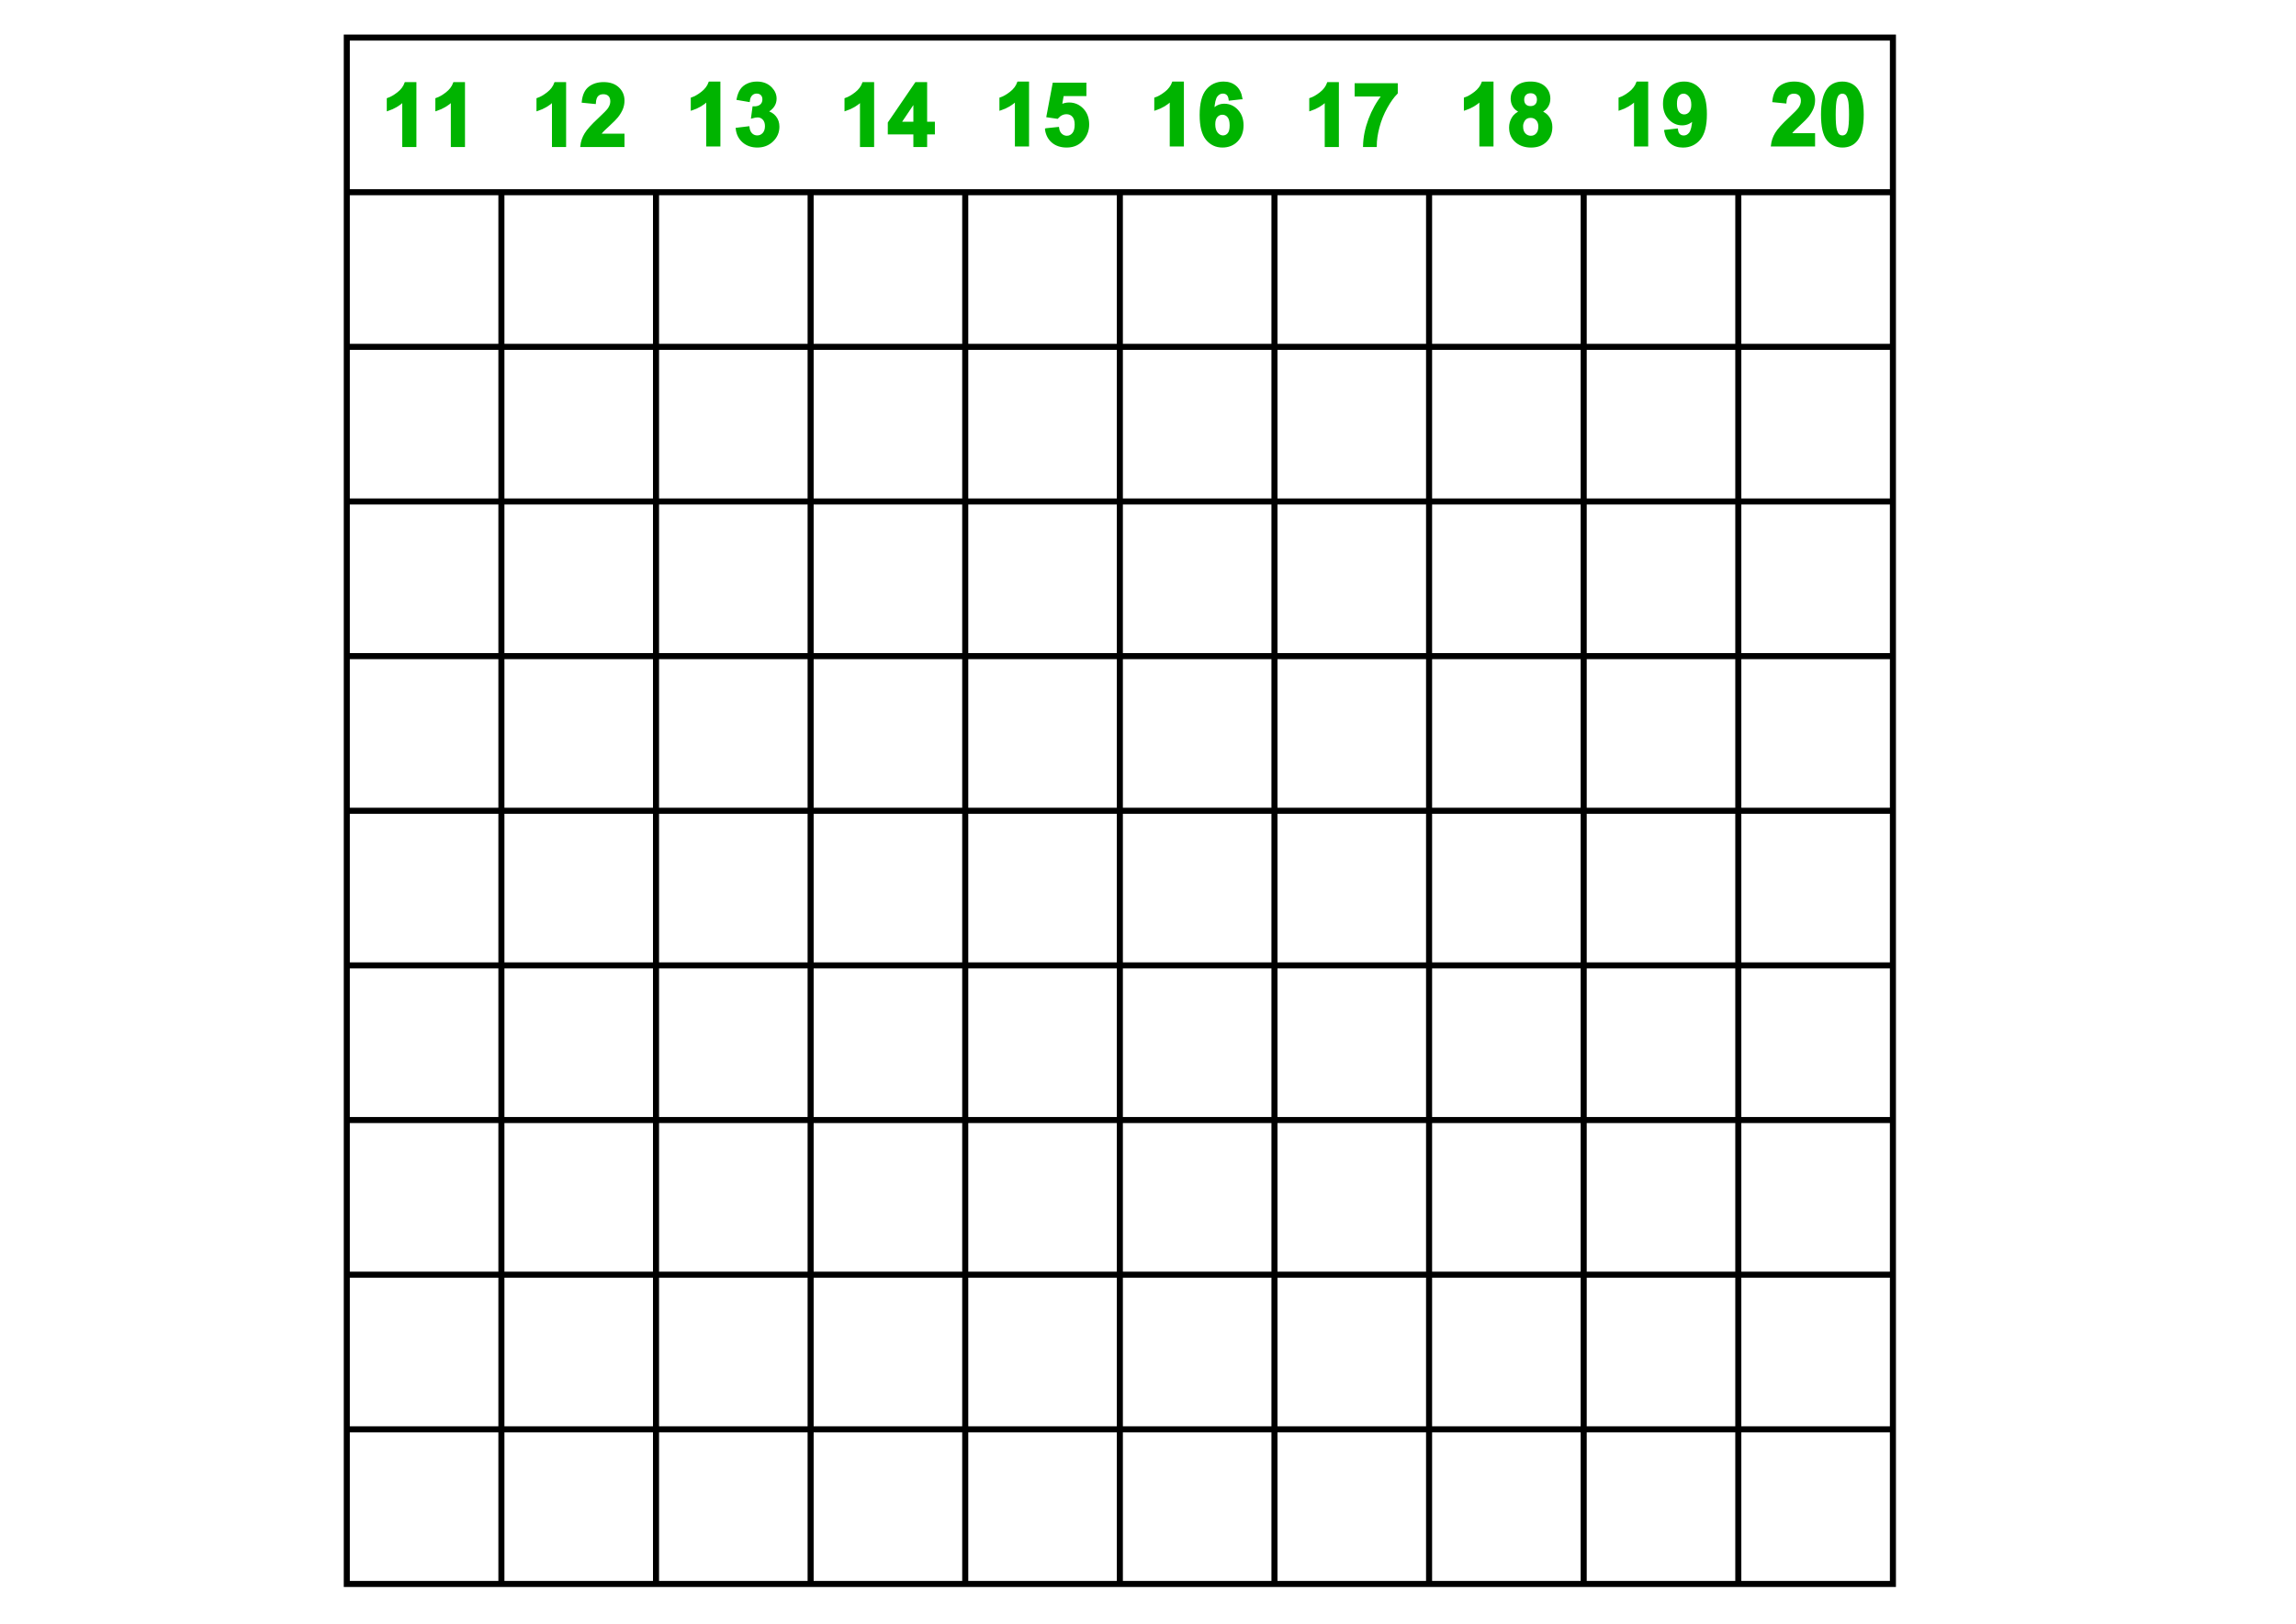
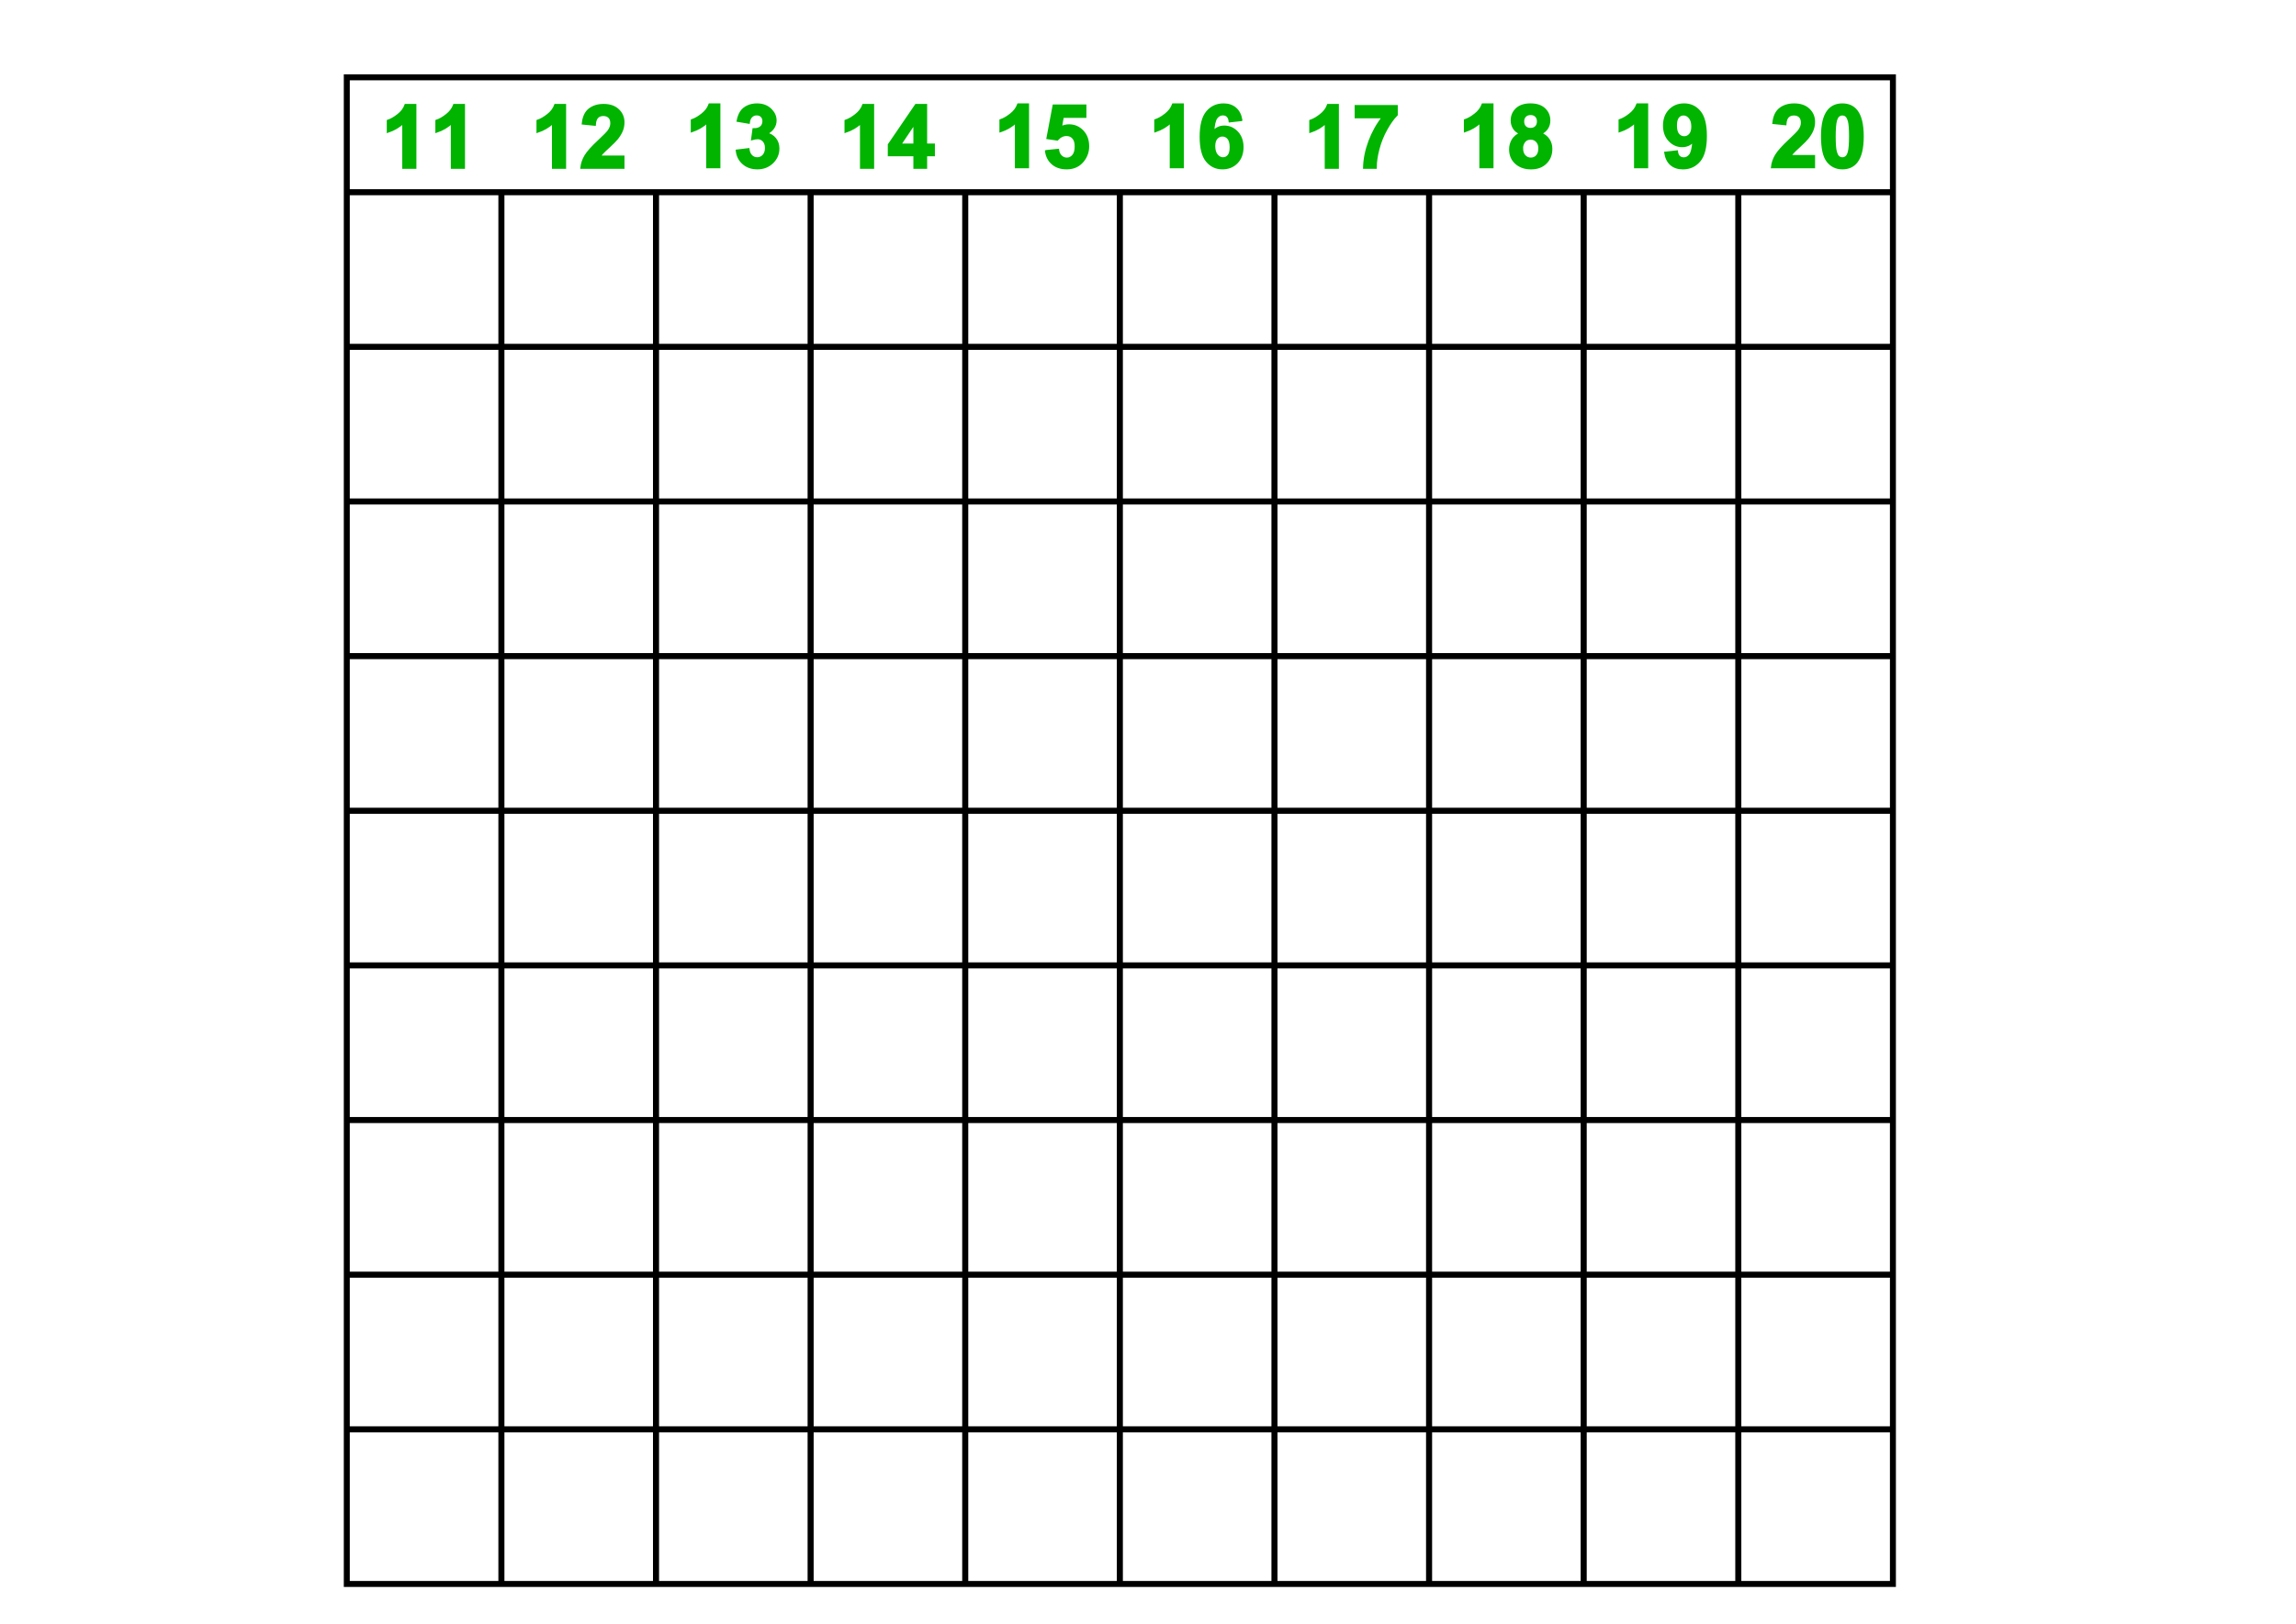
<svg xmlns="http://www.w3.org/2000/svg" width="1052.362" height="744.094" id="svg2" version="1.1">
  <defs id="defs4" />
  <g id="layer1" transform="translate(0,-308.2674)">
    <flowRoot xml:space="preserve" id="flowRoot4781" style="font-size:10px;font-style:normal;font-weight:normal;line-height:125%;letter-spacing:0px;word-spacing:0px;fill:#000000;fill-opacity:1;stroke:none;font-family:Sans;stroke-width:2.771;stroke-miterlimit:4;stroke-dasharray:none">
      <flowRegion id="flowRegion4783">
        <rect id="rect4785" width="88.571" height="22.857" x="87.143" y="752.104" style="stroke-width:2.771;stroke-miterlimit:4;stroke-dasharray:none" />
      </flowRegion>
      <flowPara id="flowPara4787" />
    </flowRoot>
-     <path style="fill:none;stroke:#000000;stroke-width:2.771;stroke-linecap:butt;stroke-linejoin:miter;stroke-opacity:1;stroke-miterlimit:4;stroke-dasharray:none" d="m 158.949,325.484 708.661,0 0,708.661 -708.661,0 z" id="path3066" />
+     <path style="fill:none;stroke:#000000;stroke-width:2.735;stroke-linecap:butt;stroke-linejoin:miter;stroke-miterlimit:4;stroke-opacity:1;stroke-dasharray:none" d="m 158.949,343.7 708.661,0 0,690.445 -708.661,0 z" id="path3066" />
    <path style="fill:none;stroke:#000000;stroke-width:2.771;stroke-linecap:butt;stroke-linejoin:miter;stroke-opacity:1;stroke-miterlimit:4;stroke-dasharray:none" d="m 158.949,396.35 708.661,0 0,0" id="path3068" />
    <path style="fill:none;stroke:#000000;stroke-width:2.771;stroke-linecap:butt;stroke-linejoin:miter;stroke-opacity:1;stroke-miterlimit:4;stroke-dasharray:none" d="m 158.949,467.216 708.661,0" id="path3070" />
    <path style="fill:none;stroke:#000000;stroke-width:2.771;stroke-linecap:butt;stroke-linejoin:miter;stroke-opacity:1;stroke-miterlimit:4;stroke-dasharray:none" d="m 867.61,538.082 -708.661,0" id="path3072" />
    <path style="fill:none;stroke:#000000;stroke-width:2.771;stroke-linecap:butt;stroke-linejoin:miter;stroke-opacity:1;stroke-miterlimit:4;stroke-dasharray:none" d="m 158.949,608.949 708.661,0" id="path3074" />
    <path style="fill:none;stroke:#000000;stroke-width:2.771;stroke-linecap:butt;stroke-linejoin:miter;stroke-opacity:1;stroke-miterlimit:4;stroke-dasharray:none" d="m 867.61,679.815 -708.661,0" id="path3076" />
    <path style="fill:none;stroke:#000000;stroke-width:2.771;stroke-linecap:butt;stroke-linejoin:miter;stroke-opacity:1;stroke-miterlimit:4;stroke-dasharray:none" d="m 158.949,750.681 708.661,0" id="path3078" />
    <path style="fill:none;stroke:#000000;stroke-width:2.771;stroke-linecap:butt;stroke-linejoin:miter;stroke-opacity:1;stroke-miterlimit:4;stroke-dasharray:none" d="m 867.61,821.547 -708.661,0" id="path3080" />
    <path style="fill:none;stroke:#000000;stroke-width:2.771;stroke-linecap:butt;stroke-linejoin:miter;stroke-opacity:1;stroke-miterlimit:4;stroke-dasharray:none" d="m 158.949,892.413 708.661,0" id="path3082" />
    <path style="fill:none;stroke:#000000;stroke-width:2.771;stroke-linecap:butt;stroke-linejoin:miter;stroke-opacity:1;stroke-miterlimit:4;stroke-dasharray:none" d="m 867.61,963.279 -708.661,0" id="path3084" />
    <path style="fill:none;stroke:#000000;stroke-width:2.771;stroke-linecap:butt;stroke-linejoin:miter;stroke-opacity:1;stroke-miterlimit:4;stroke-dasharray:none" d="m 229.815,396.35 0,637.795 0,0" id="path3086" />
    <path style="fill:none;stroke:#000000;stroke-width:2.771;stroke-linecap:butt;stroke-linejoin:miter;stroke-opacity:1;stroke-miterlimit:4;stroke-dasharray:none" d="m 300.681,396.35 0,637.795" id="path3088" />
    <path style="fill:none;stroke:#000000;stroke-width:2.771;stroke-linecap:butt;stroke-linejoin:miter;stroke-opacity:1;stroke-miterlimit:4;stroke-dasharray:none" d="m 371.547,396.35 0,637.795" id="path3090" />
    <path style="fill:none;stroke:#000000;stroke-width:2.771;stroke-linecap:butt;stroke-linejoin:miter;stroke-opacity:1;stroke-miterlimit:4;stroke-dasharray:none" d="m 442.413,396.35 0,637.795 0,0" id="path3092" />
    <path style="fill:none;stroke:#000000;stroke-width:2.771;stroke-linecap:butt;stroke-linejoin:miter;stroke-opacity:1;stroke-miterlimit:4;stroke-dasharray:none" d="m 513.28,396.35 0,637.795 0,0" id="path3094" />
    <path style="fill:none;stroke:#000000;stroke-width:2.771;stroke-linecap:butt;stroke-linejoin:miter;stroke-opacity:1;stroke-miterlimit:4;stroke-dasharray:none" d="m 584.146,396.35 0,637.795" id="path3096" />
    <path style="fill:none;stroke:#000000;stroke-width:2.771;stroke-linecap:butt;stroke-linejoin:miter;stroke-opacity:1;stroke-miterlimit:4;stroke-dasharray:none" d="m 655.012,396.35 0,637.795" id="path3098" />
    <path style="fill:none;stroke:#000000;stroke-width:2.771;stroke-linecap:butt;stroke-linejoin:miter;stroke-opacity:1;stroke-miterlimit:4;stroke-dasharray:none" d="m 725.878,396.35 0,637.795" id="path3100" />
    <path style="fill:none;stroke:#000000;stroke-width:2.771;stroke-linecap:butt;stroke-linejoin:miter;stroke-opacity:1;stroke-miterlimit:4;stroke-dasharray:none" d="m 796.744,396.35 0,637.795" id="path3102" />
-     <g style="font-size:40px;font-style:normal;font-variant:normal;font-weight:bold;font-stretch:normal;line-height:125%;letter-spacing:0px;word-spacing:0px;fill:#00b400;fill-opacity:1;fill-rule:nonzero;stroke:#00b400;stroke-opacity:1;font-family:Arial;-inkscape-font-specification:Arial Bold" id="text3971">
-       <path d="m 190.358,375.139 -5.488,0 0,-20.684 c -2.005,1.875 -4.369,3.262 -7.09,4.16 l 0,-4.98 c 1.432,-0.469 2.988,-1.357 4.668,-2.666 1.68,-1.309 2.832,-2.835 3.457,-4.58 l 4.453,0 z" style="" id="path3073" />
-       <path d="m 212.624,375.139 -5.488,0 0,-20.684 c -2.005,1.875 -4.368,3.262 -7.09,4.16 l 0,-4.98 c 1.432,-0.469 2.988,-1.357 4.668,-2.666 1.68,-1.309 2.832,-2.835 3.457,-4.58 l 4.453,0 z" style="" id="path3075" />
+     <g style="font-size:40px;font-style:normal;font-variant:normal;font-weight:bold;font-stretch:normal;line-height:125%;letter-spacing:0px;word-spacing:0px;fill:#00b400;fill-opacity:1;fill-rule:nonzero;stroke:#00b400;stroke-opacity:1;font-family:Arial;-inkscape-font-specification:Arial Bold" id="text3971" transform="translate(0,10)">
+       <path d="m 190.358,375.139 -5.488,0 0,-20.684 c -2.005,1.875 -4.369,3.262 -7.09,4.16 l 0,-4.98 c 1.432,-0.469 2.988,-1.357 4.668,-2.666 1.68,-1.309 2.832,-2.835 3.457,-4.58 l 4.453,0 z" id="path3073" />
+       <path d="m 212.624,375.139 -5.488,0 0,-20.684 c -2.005,1.875 -4.368,3.262 -7.09,4.16 l 0,-4.98 c 1.432,-0.469 2.988,-1.357 4.668,-2.666 1.68,-1.309 2.832,-2.835 3.457,-4.58 l 4.453,0 z" id="path3075" />
    </g>
-     <g style="font-size:40px;font-style:normal;font-variant:normal;font-weight:bold;font-stretch:normal;line-height:125%;letter-spacing:0px;word-spacing:0px;fill:#00b400;fill-opacity:1;fill-rule:nonzero;stroke:#00b400;stroke-opacity:1;font-family:Arial;-inkscape-font-specification:Arial Bold" id="text3971-3">
-       <path d="m 258.975,375.139 -5.488,0 0,-20.684 c -2.005,1.875 -4.368,3.262 -7.09,4.16 l 0,-4.98 c 1.432,-0.469 2.988,-1.357 4.668,-2.666 1.68,-1.309 2.832,-2.835 3.457,-4.58 l 4.453,0 z" style="" id="path3067" />
-       <path d="m 285.733,370.041 0,5.098 -19.238,0 c 0.208,-1.927 0.833,-3.753 1.875,-5.479 1.042,-1.725 3.099,-4.014 6.172,-6.865 2.474,-2.305 3.991,-3.867 4.551,-4.688 0.755,-1.133 1.133,-2.253 1.133,-3.359 -2e-5,-1.224 -0.329,-2.165 -0.986,-2.822 -0.658,-0.658 -1.566,-0.986 -2.725,-0.986 -1.146,3e-5 -2.057,0.345 -2.734,1.035 -0.677,0.69 -1.068,1.836 -1.172,3.438 l -5.469,-0.547 c 0.326,-3.021 1.348,-5.189 3.066,-6.504 1.719,-1.315 3.867,-1.973 6.445,-1.973 2.825,3e-5 5.046,0.762 6.66,2.285 1.615,1.523 2.422,3.418 2.422,5.684 -2e-5,1.289 -0.231,2.516 -0.693,3.682 -0.462,1.165 -1.195,2.386 -2.197,3.662 -0.664,0.846 -1.862,2.064 -3.594,3.652 -1.732,1.589 -2.829,2.643 -3.291,3.164 -0.462,0.521 -0.837,1.029 -1.123,1.523 z" style="" id="path3069" />
+     <g style="font-size:40px;font-style:normal;font-variant:normal;font-weight:bold;font-stretch:normal;line-height:125%;letter-spacing:0px;word-spacing:0px;fill:#00b400;fill-opacity:1;fill-rule:nonzero;stroke:#00b400;stroke-opacity:1;font-family:Arial;-inkscape-font-specification:Arial Bold" id="text3971-3" transform="translate(0,10)">
+       <path d="m 258.975,375.139 -5.488,0 0,-20.684 c -2.005,1.875 -4.368,3.262 -7.09,4.16 l 0,-4.98 c 1.432,-0.469 2.988,-1.357 4.668,-2.666 1.68,-1.309 2.832,-2.835 3.457,-4.58 l 4.453,0 z" id="path3067" />
+       <path d="m 285.733,370.041 0,5.098 -19.238,0 c 0.208,-1.927 0.833,-3.753 1.875,-5.479 1.042,-1.725 3.099,-4.014 6.172,-6.865 2.474,-2.305 3.991,-3.867 4.551,-4.688 0.755,-1.133 1.133,-2.253 1.133,-3.359 -2e-5,-1.224 -0.329,-2.165 -0.986,-2.822 -0.658,-0.658 -1.566,-0.986 -2.725,-0.986 -1.146,3e-5 -2.057,0.345 -2.734,1.035 -0.677,0.69 -1.068,1.836 -1.172,3.438 l -5.469,-0.547 c 0.326,-3.021 1.348,-5.189 3.066,-6.504 1.719,-1.315 3.867,-1.973 6.445,-1.973 2.825,3e-5 5.046,0.762 6.66,2.285 1.615,1.523 2.422,3.418 2.422,5.684 -2e-5,1.289 -0.231,2.516 -0.693,3.682 -0.462,1.165 -1.195,2.386 -2.197,3.662 -0.664,0.846 -1.862,2.064 -3.594,3.652 -1.732,1.589 -2.829,2.643 -3.291,3.164 -0.462,0.521 -0.837,1.029 -1.123,1.523 z" id="path3069" />
    </g>
-     <g style="font-size:40px;font-style:normal;font-variant:normal;font-weight:bold;font-stretch:normal;line-height:125%;letter-spacing:0px;word-spacing:0px;fill:#00b400;fill-opacity:1;fill-rule:nonzero;stroke:#00b400;stroke-opacity:1;font-family:Arial;-inkscape-font-specification:Arial Bold" id="text3971-3-2">
-       <path d="m 329.691,374.894 -5.488,0 0,-20.684 c -2.005,1.875 -4.368,3.262 -7.09,4.16 l 0,-4.98 c 1.432,-0.469 2.988,-1.357 4.668,-2.666 1.68,-1.309 2.832,-2.835 3.457,-4.58 l 4.453,0 z" style="" id="path3062" />
-       <path d="m 337.719,367.297 5.312,-0.645 c 0.169,1.354 0.625,2.389 1.367,3.105 0.742,0.716 1.641,1.074 2.695,1.074 1.133,0 2.087,-0.43 2.861,-1.289 0.775,-0.859 1.162,-2.018 1.162,-3.477 -2e-5,-1.38 -0.371,-2.474 -1.113,-3.281 -0.742,-0.807 -1.647,-1.211 -2.715,-1.211 -0.703,1e-5 -1.543,0.137 -2.52,0.41 l 0.605,-4.473 c 1.484,0.039 2.617,-0.283 3.398,-0.967 0.781,-0.684 1.172,-1.592 1.172,-2.725 -1e-5,-0.964 -0.286,-1.732 -0.859,-2.305 -0.573,-0.573 -1.335,-0.859 -2.285,-0.859 -0.938,2e-5 -1.738,0.326 -2.402,0.977 -0.664,0.651 -1.068,1.602 -1.211,2.852 l -5.059,-0.859 c 0.352,-1.732 0.882,-3.115 1.592,-4.15 0.71,-1.035 1.699,-1.849 2.969,-2.441 1.27,-0.592 2.692,-0.889 4.268,-0.889 2.695,3e-5 4.857,0.859 6.484,2.578 1.341,1.406 2.012,2.995 2.012,4.766 -2e-5,2.513 -1.374,4.518 -4.121,6.016 1.641,0.352 2.952,1.139 3.936,2.363 0.983,1.224 1.475,2.702 1.475,4.434 -3e-5,2.513 -0.918,4.655 -2.754,6.426 -1.836,1.771 -4.121,2.656 -6.855,2.656 -2.591,0 -4.74,-0.745 -6.445,-2.236 -1.706,-1.491 -2.695,-3.441 -2.969,-5.85 z" style="" id="path3064" />
+     <g style="font-size:40px;font-style:normal;font-variant:normal;font-weight:bold;font-stretch:normal;line-height:125%;letter-spacing:0px;word-spacing:0px;fill:#00b400;fill-opacity:1;fill-rule:nonzero;stroke:#00b400;stroke-opacity:1;font-family:Arial;-inkscape-font-specification:Arial Bold" id="text3971-3-2" transform="translate(0,10)">
+       <path d="m 329.691,374.894 -5.488,0 0,-20.684 c -2.005,1.875 -4.368,3.262 -7.09,4.16 l 0,-4.98 c 1.432,-0.469 2.988,-1.357 4.668,-2.666 1.68,-1.309 2.832,-2.835 3.457,-4.58 l 4.453,0 z" id="path3062" />
+       <path d="m 337.719,367.297 5.312,-0.645 c 0.169,1.354 0.625,2.389 1.367,3.105 0.742,0.716 1.641,1.074 2.695,1.074 1.133,0 2.087,-0.43 2.861,-1.289 0.775,-0.859 1.162,-2.018 1.162,-3.477 -2e-5,-1.38 -0.371,-2.474 -1.113,-3.281 -0.742,-0.807 -1.647,-1.211 -2.715,-1.211 -0.703,1e-5 -1.543,0.137 -2.52,0.41 l 0.605,-4.473 c 1.484,0.039 2.617,-0.283 3.398,-0.967 0.781,-0.684 1.172,-1.592 1.172,-2.725 -1e-5,-0.964 -0.286,-1.732 -0.859,-2.305 -0.573,-0.573 -1.335,-0.859 -2.285,-0.859 -0.938,2e-5 -1.738,0.326 -2.402,0.977 -0.664,0.651 -1.068,1.602 -1.211,2.852 l -5.059,-0.859 c 0.352,-1.732 0.882,-3.115 1.592,-4.15 0.71,-1.035 1.699,-1.849 2.969,-2.441 1.27,-0.592 2.692,-0.889 4.268,-0.889 2.695,3e-5 4.857,0.859 6.484,2.578 1.341,1.406 2.012,2.995 2.012,4.766 -2e-5,2.513 -1.374,4.518 -4.121,6.016 1.641,0.352 2.952,1.139 3.936,2.363 0.983,1.224 1.475,2.702 1.475,4.434 -3e-5,2.513 -0.918,4.655 -2.754,6.426 -1.836,1.771 -4.121,2.656 -6.855,2.656 -2.591,0 -4.74,-0.745 -6.445,-2.236 -1.706,-1.491 -2.695,-3.441 -2.969,-5.85 z" id="path3064" />
    </g>
-     <g style="font-size:40px;font-style:normal;font-variant:normal;font-weight:bold;font-stretch:normal;line-height:125%;letter-spacing:0px;word-spacing:0px;fill:#00b400;fill-opacity:1;fill-rule:nonzero;stroke:#00b400;stroke-opacity:1;font-family:Arial;-inkscape-font-specification:Arial Bold" id="text3971-3-2-3">
-       <path d="m 400.154,375.139 -5.488,0 0,-20.684 c -2.005,1.875 -4.369,3.262 -7.09,4.16 l 0,-4.98 c 1.432,-0.469 2.988,-1.357 4.668,-2.666 1.68,-1.309 2.832,-2.835 3.457,-4.58 l 4.453,0 z" style="" id="path3057" />
-       <path d="m 419.138,375.139 0,-5.762 -11.719,0 0,-4.805 12.422,-18.184 4.609,0 0,18.164 3.555,0 0,4.824 -3.555,0 0,5.762 z m 0,-10.586 0,-9.785 -6.582,9.785 z" style="" id="path3059" />
+     <g style="font-size:40px;font-style:normal;font-variant:normal;font-weight:bold;font-stretch:normal;line-height:125%;letter-spacing:0px;word-spacing:0px;fill:#00b400;fill-opacity:1;fill-rule:nonzero;stroke:#00b400;stroke-opacity:1;font-family:Arial;-inkscape-font-specification:Arial Bold" id="text3971-3-2-3" transform="translate(0,10)">
+       <path d="m 400.154,375.139 -5.488,0 0,-20.684 c -2.005,1.875 -4.369,3.262 -7.09,4.16 l 0,-4.98 c 1.432,-0.469 2.988,-1.357 4.668,-2.666 1.68,-1.309 2.832,-2.835 3.457,-4.58 l 4.453,0 z" id="path3057" />
+       <path d="m 419.138,375.139 0,-5.762 -11.719,0 0,-4.805 12.422,-18.184 4.609,0 0,18.164 3.555,0 0,4.824 -3.555,0 0,5.762 z m 0,-10.586 0,-9.785 -6.582,9.785 z" id="path3059" />
    </g>
-     <g style="font-size:40px;font-style:normal;font-variant:normal;font-weight:bold;font-stretch:normal;line-height:125%;letter-spacing:0px;word-spacing:0px;fill:#00b400;fill-opacity:1;fill-rule:nonzero;stroke:#00b400;stroke-opacity:1;font-family:Arial;-inkscape-font-specification:Arial Bold" id="text3971-1">
-       <path d="m 471.163,374.894 -5.488,0 0,-20.684 c -2.005,1.875 -4.368,3.262 -7.09,4.16 l 0,-4.98 c 1.432,-0.469 2.988,-1.357 4.668,-2.666 1.68,-1.309 2.832,-2.835 3.457,-4.58 l 4.453,0 z" style="" id="path3052" />
-       <path d="m 479.464,367.531 5.469,-0.566 c 0.156,1.237 0.618,2.217 1.387,2.939 0.768,0.723 1.654,1.084 2.656,1.084 1.146,0 2.116,-0.465 2.91,-1.396 0.794,-0.931 1.191,-2.334 1.191,-4.209 -2e-5,-1.758 -0.394,-3.076 -1.182,-3.955 -0.788,-0.879 -1.813,-1.318 -3.076,-1.318 -1.576,2e-5 -2.988,0.697 -4.238,2.09 l -4.453,-0.645 2.812,-14.902 14.512,0 0,5.137 -10.352,0 -0.859,4.863 c 1.224,-0.612 2.474,-0.918 3.75,-0.918 2.435,2e-5 4.499,0.885 6.191,2.656 1.693,1.771 2.539,4.069 2.539,6.895 -2e-5,2.357 -0.684,4.46 -2.051,6.309 -1.862,2.526 -4.447,3.789 -7.754,3.789 -2.643,0 -4.798,-0.71 -6.465,-2.129 -1.667,-1.419 -2.663,-3.327 -2.988,-5.723 z" style="" id="path3054" />
+     <g style="font-size:40px;font-style:normal;font-variant:normal;font-weight:bold;font-stretch:normal;line-height:125%;letter-spacing:0px;word-spacing:0px;fill:#00b400;fill-opacity:1;fill-rule:nonzero;stroke:#00b400;stroke-opacity:1;font-family:Arial;-inkscape-font-specification:Arial Bold" id="text3971-1" transform="translate(0,10)">
+       <path d="m 471.163,374.894 -5.488,0 0,-20.684 c -2.005,1.875 -4.368,3.262 -7.09,4.16 l 0,-4.98 c 1.432,-0.469 2.988,-1.357 4.668,-2.666 1.68,-1.309 2.832,-2.835 3.457,-4.58 l 4.453,0 z" id="path3052" />
+       <path d="m 479.464,367.531 5.469,-0.566 c 0.156,1.237 0.618,2.217 1.387,2.939 0.768,0.723 1.654,1.084 2.656,1.084 1.146,0 2.116,-0.465 2.91,-1.396 0.794,-0.931 1.191,-2.334 1.191,-4.209 -2e-5,-1.758 -0.394,-3.076 -1.182,-3.955 -0.788,-0.879 -1.813,-1.318 -3.076,-1.318 -1.576,2e-5 -2.988,0.697 -4.238,2.09 l -4.453,-0.645 2.812,-14.902 14.512,0 0,5.137 -10.352,0 -0.859,4.863 c 1.224,-0.612 2.474,-0.918 3.75,-0.918 2.435,2e-5 4.499,0.885 6.191,2.656 1.693,1.771 2.539,4.069 2.539,6.895 -2e-5,2.357 -0.684,4.46 -2.051,6.309 -1.862,2.526 -4.447,3.789 -7.754,3.789 -2.643,0 -4.798,-0.71 -6.465,-2.129 -1.667,-1.419 -2.663,-3.327 -2.988,-5.723 z" id="path3054" />
    </g>
-     <g style="font-size:40px;font-style:normal;font-variant:normal;font-weight:bold;font-stretch:normal;line-height:125%;letter-spacing:0px;word-spacing:0px;fill:#00b400;fill-opacity:1;fill-rule:nonzero;stroke:#00b400;stroke-opacity:1;font-family:Arial;-inkscape-font-specification:Arial Bold" id="text3971-3-8">
-       <path d="m 542.133,374.894 -5.488,0 0,-20.684 c -2.005,1.875 -4.369,3.262 -7.09,4.16 l 0,-4.98 c 1.432,-0.469 2.988,-1.357 4.668,-2.666 1.68,-1.309 2.832,-2.835 3.457,-4.58 l 4.453,0 z" style="" id="path3047" />
-       <path d="m 568.95,353.273 -5.312,0.586 c -0.13,-1.094 -0.469,-1.901 -1.016,-2.422 -0.547,-0.521 -1.257,-0.781 -2.129,-0.781 -1.159,2e-5 -2.139,0.521 -2.939,1.562 -0.801,1.042 -1.305,3.21 -1.514,6.504 1.367,-1.615 3.066,-2.422 5.098,-2.422 2.292,2e-5 4.255,0.872 5.889,2.617 1.634,1.745 2.451,3.997 2.451,6.758 -2e-5,2.93 -0.859,5.28 -2.578,7.051 -1.719,1.771 -3.926,2.656 -6.621,2.656 -2.891,0 -5.267,-1.123 -7.129,-3.369 -1.862,-2.246 -2.793,-5.928 -2.793,-11.045 0,-5.247 0.97,-9.03 2.91,-11.348 1.94,-2.318 4.46,-3.477 7.559,-3.477 2.174,3e-5 3.975,0.609 5.4,1.826 1.426,1.217 2.334,2.985 2.725,5.303 z m -12.441,11.973 c -10e-6,1.784 0.41,3.161 1.23,4.131 0.82,0.97 1.758,1.455 2.812,1.455 1.016,0 1.862,-0.397 2.539,-1.191 0.677,-0.794 1.016,-2.096 1.016,-3.906 -2e-5,-1.862 -0.365,-3.226 -1.094,-4.092 -0.729,-0.866 -1.641,-1.299 -2.734,-1.299 -1.055,10e-6 -1.947,0.413 -2.676,1.24 -0.729,0.827 -1.094,2.048 -1.094,3.662 z" style="" id="path3049" />
+     <g style="font-size:40px;font-style:normal;font-variant:normal;font-weight:bold;font-stretch:normal;line-height:125%;letter-spacing:0px;word-spacing:0px;fill:#00b400;fill-opacity:1;fill-rule:nonzero;stroke:#00b400;stroke-opacity:1;font-family:Arial;-inkscape-font-specification:Arial Bold" id="text3971-3-8" transform="translate(0,10)">
+       <path d="m 542.133,374.894 -5.488,0 0,-20.684 c -2.005,1.875 -4.369,3.262 -7.09,4.16 l 0,-4.98 c 1.432,-0.469 2.988,-1.357 4.668,-2.666 1.68,-1.309 2.832,-2.835 3.457,-4.58 l 4.453,0 z" id="path3047" />
+       <path d="m 568.95,353.273 -5.312,0.586 c -0.13,-1.094 -0.469,-1.901 -1.016,-2.422 -0.547,-0.521 -1.257,-0.781 -2.129,-0.781 -1.159,2e-5 -2.139,0.521 -2.939,1.562 -0.801,1.042 -1.305,3.21 -1.514,6.504 1.367,-1.615 3.066,-2.422 5.098,-2.422 2.292,2e-5 4.255,0.872 5.889,2.617 1.634,1.745 2.451,3.997 2.451,6.758 -2e-5,2.93 -0.859,5.28 -2.578,7.051 -1.719,1.771 -3.926,2.656 -6.621,2.656 -2.891,0 -5.267,-1.123 -7.129,-3.369 -1.862,-2.246 -2.793,-5.928 -2.793,-11.045 0,-5.247 0.97,-9.03 2.91,-11.348 1.94,-2.318 4.46,-3.477 7.559,-3.477 2.174,3e-5 3.975,0.609 5.4,1.826 1.426,1.217 2.334,2.985 2.725,5.303 z m -12.441,11.973 c -10e-6,1.784 0.41,3.161 1.23,4.131 0.82,0.97 1.758,1.455 2.812,1.455 1.016,0 1.862,-0.397 2.539,-1.191 0.677,-0.794 1.016,-2.096 1.016,-3.906 -2e-5,-1.862 -0.365,-3.226 -1.094,-4.092 -0.729,-0.866 -1.641,-1.299 -2.734,-1.299 -1.055,10e-6 -1.947,0.413 -2.676,1.24 -0.729,0.827 -1.094,2.048 -1.094,3.662 z" id="path3049" />
    </g>
-     <g style="font-size:40px;font-style:normal;font-variant:normal;font-weight:bold;font-stretch:normal;line-height:125%;letter-spacing:0px;word-spacing:0px;fill:#00b400;fill-opacity:1;fill-rule:nonzero;stroke:#00b400;stroke-opacity:1;font-family:Arial;-inkscape-font-specification:Arial Bold" id="text3971-3-2-4">
-       <path d="m 613.172,375.139 -5.488,0 0,-20.684 c -2.005,1.875 -4.368,3.262 -7.09,4.16 l 0,-4.98 c 1.432,-0.469 2.988,-1.357 4.668,-2.666 1.68,-1.309 2.832,-2.835 3.457,-4.58 l 4.453,0 z" style="" id="path3042" />
-       <path d="m 621.395,351.994 0,-5.098 18.77,0 0,3.984 c -1.55,1.523 -3.125,3.711 -4.727,6.562 -1.602,2.852 -2.822,5.882 -3.662,9.092 -0.84,3.21 -1.253,6.077 -1.24,8.604 l -5.293,0 c 0.091,-3.958 0.908,-7.995 2.451,-12.109 1.543,-4.115 3.603,-7.793 6.182,-11.035 z" style="" id="path3044" />
+     <g style="font-size:40px;font-style:normal;font-variant:normal;font-weight:bold;font-stretch:normal;line-height:125%;letter-spacing:0px;word-spacing:0px;fill:#00b400;fill-opacity:1;fill-rule:nonzero;stroke:#00b400;stroke-opacity:1;font-family:Arial;-inkscape-font-specification:Arial Bold" id="text3971-3-2-4" transform="translate(0,10)">
+       <path d="m 613.172,375.139 -5.488,0 0,-20.684 c -2.005,1.875 -4.368,3.262 -7.09,4.16 l 0,-4.98 c 1.432,-0.469 2.988,-1.357 4.668,-2.666 1.68,-1.309 2.832,-2.835 3.457,-4.58 l 4.453,0 z" id="path3042" />
+       <path d="m 621.395,351.994 0,-5.098 18.77,0 0,3.984 c -1.55,1.523 -3.125,3.711 -4.727,6.562 -1.602,2.852 -2.822,5.882 -3.662,9.092 -0.84,3.21 -1.253,6.077 -1.24,8.604 l -5.293,0 c 0.091,-3.958 0.908,-7.995 2.451,-12.109 1.543,-4.115 3.603,-7.793 6.182,-11.035 z" id="path3044" />
    </g>
-     <g style="font-size:40px;font-style:normal;font-variant:normal;font-weight:bold;font-stretch:normal;line-height:125%;letter-spacing:0px;word-spacing:0px;fill:#00b400;fill-opacity:1;fill-rule:nonzero;stroke:#00b400;stroke-opacity:1;font-family:Arial;-inkscape-font-specification:Arial Bold" id="text3971-3-2-3-7">
-       <path d="m 684.044,374.885 -5.488,0 0,-20.684 c -2.005,1.875 -4.368,3.262 -7.09,4.16 l 0,-4.98 c 1.432,-0.469 2.988,-1.357 4.668,-2.666 1.68,-1.309 2.832,-2.835 3.457,-4.58 l 4.453,0 z" style="" id="path3037" />
-       <path d="m 696.974,359.436 c -1.419,-0.599 -2.451,-1.423 -3.096,-2.471 -0.645,-1.048 -0.967,-2.197 -0.967,-3.447 0,-2.135 0.745,-3.9 2.236,-5.293 1.491,-1.393 3.61,-2.09 6.357,-2.09 2.721,2e-5 4.834,0.697 6.338,2.09 1.504,1.393 2.256,3.158 2.256,5.293 -2e-5,1.328 -0.345,2.51 -1.035,3.545 -0.69,1.035 -1.66,1.826 -2.91,2.373 1.589,0.638 2.796,1.569 3.623,2.793 0.827,1.224 1.24,2.637 1.24,4.238 -2e-5,2.643 -0.843,4.792 -2.529,6.445 -1.686,1.654 -3.929,2.48 -6.729,2.48 -2.604,0 -4.772,-0.684 -6.504,-2.051 -2.044,-1.615 -3.066,-3.828 -3.066,-6.641 -10e-6,-1.549 0.384,-2.972 1.152,-4.268 0.768,-1.296 1.979,-2.295 3.633,-2.998 z m 1.133,-5.527 c 0,1.094 0.309,1.947 0.928,2.559 0.618,0.612 1.442,0.918 2.471,0.918 1.042,10e-6 1.875,-0.309 2.5,-0.928 0.625,-0.618 0.937,-1.475 0.938,-2.568 -1e-5,-1.029 -0.309,-1.852 -0.928,-2.471 -0.619,-0.618 -1.436,-0.928 -2.451,-0.928 -1.055,3e-5 -1.895,0.313 -2.52,0.938 -0.625,0.625 -0.938,1.452 -0.938,2.48 z m -0.508,12.266 c 0,1.51 0.387,2.689 1.162,3.535 0.775,0.846 1.742,1.27 2.9,1.27 1.133,0 2.07,-0.407 2.812,-1.221 0.742,-0.814 1.113,-1.989 1.113,-3.525 -10e-6,-1.341 -0.378,-2.419 -1.133,-3.232 -0.755,-0.814 -1.712,-1.221 -2.871,-1.221 -1.341,1e-5 -2.341,0.462 -2.998,1.387 -0.658,0.924 -0.986,1.927 -0.986,3.008 z" style="" id="path3039" />
+     <g style="font-size:40px;font-style:normal;font-variant:normal;font-weight:bold;font-stretch:normal;line-height:125%;letter-spacing:0px;word-spacing:0px;fill:#00b400;fill-opacity:1;fill-rule:nonzero;stroke:#00b400;stroke-opacity:1;font-family:Arial;-inkscape-font-specification:Arial Bold" id="text3971-3-2-3-7" transform="translate(0,10)">
+       <path d="m 684.044,374.885 -5.488,0 0,-20.684 c -2.005,1.875 -4.368,3.262 -7.09,4.16 l 0,-4.98 c 1.432,-0.469 2.988,-1.357 4.668,-2.666 1.68,-1.309 2.832,-2.835 3.457,-4.58 l 4.453,0 z" id="path3037" />
+       <path d="m 696.974,359.436 c -1.419,-0.599 -2.451,-1.423 -3.096,-2.471 -0.645,-1.048 -0.967,-2.197 -0.967,-3.447 0,-2.135 0.745,-3.9 2.236,-5.293 1.491,-1.393 3.61,-2.09 6.357,-2.09 2.721,2e-5 4.834,0.697 6.338,2.09 1.504,1.393 2.256,3.158 2.256,5.293 -2e-5,1.328 -0.345,2.51 -1.035,3.545 -0.69,1.035 -1.66,1.826 -2.91,2.373 1.589,0.638 2.796,1.569 3.623,2.793 0.827,1.224 1.24,2.637 1.24,4.238 -2e-5,2.643 -0.843,4.792 -2.529,6.445 -1.686,1.654 -3.929,2.48 -6.729,2.48 -2.604,0 -4.772,-0.684 -6.504,-2.051 -2.044,-1.615 -3.066,-3.828 -3.066,-6.641 -10e-6,-1.549 0.384,-2.972 1.152,-4.268 0.768,-1.296 1.979,-2.295 3.633,-2.998 z m 1.133,-5.527 c 0,1.094 0.309,1.947 0.928,2.559 0.618,0.612 1.442,0.918 2.471,0.918 1.042,10e-6 1.875,-0.309 2.5,-0.928 0.625,-0.618 0.937,-1.475 0.938,-2.568 -1e-5,-1.029 -0.309,-1.852 -0.928,-2.471 -0.619,-0.618 -1.436,-0.928 -2.451,-0.928 -1.055,3e-5 -1.895,0.313 -2.52,0.938 -0.625,0.625 -0.938,1.452 -0.938,2.48 z m -0.508,12.266 c 0,1.51 0.387,2.689 1.162,3.535 0.775,0.846 1.742,1.27 2.9,1.27 1.133,0 2.07,-0.407 2.812,-1.221 0.742,-0.814 1.113,-1.989 1.113,-3.525 -10e-6,-1.341 -0.378,-2.419 -1.133,-3.232 -0.755,-0.814 -1.712,-1.221 -2.871,-1.221 -1.341,1e-5 -2.341,0.462 -2.998,1.387 -0.658,0.924 -0.986,1.927 -0.986,3.008 z" id="path3039" />
    </g>
-     <g style="font-size:40px;font-style:normal;font-variant:normal;font-weight:bold;font-stretch:normal;line-height:125%;letter-spacing:0px;word-spacing:0px;fill:#00b400;fill-opacity:1;fill-rule:nonzero;stroke:#00b400;stroke-opacity:1;font-family:Arial;-inkscape-font-specification:Arial Bold" id="text3971-3-2-4-9">
-       <path d="m 754.937,374.885 -5.488,0 0,-20.684 c -2.005,1.875 -4.368,3.262 -7.09,4.16 l 0,-4.98 c 1.432,-0.469 2.988,-1.357 4.668,-2.666 1.68,-1.309 2.832,-2.835 3.457,-4.58 l 4.453,0 z" style="" id="path3032" />
-       <path d="m 763.276,368.264 5.312,-0.586 c 0.13,1.081 0.469,1.882 1.016,2.402 0.547,0.521 1.27,0.781 2.168,0.781 1.133,0 2.096,-0.521 2.891,-1.562 0.794,-1.042 1.302,-3.203 1.523,-6.484 -1.38,1.602 -3.105,2.402 -5.176,2.402 -2.253,1e-5 -4.196,-0.869 -5.83,-2.607 -1.634,-1.738 -2.451,-4.001 -2.451,-6.787 0,-2.904 0.863,-5.244 2.588,-7.021 1.725,-1.777 3.923,-2.666 6.592,-2.666 2.904,2e-5 5.286,1.123 7.148,3.369 1.862,2.246 2.793,5.941 2.793,11.084 -2e-5,5.234 -0.97,9.01 -2.91,11.328 -1.94,2.318 -4.466,3.477 -7.578,3.477 -2.24,0 -4.049,-0.596 -5.43,-1.787 -1.38,-1.191 -2.266,-2.972 -2.656,-5.342 z m 12.422,-11.992 c -10e-6,-1.771 -0.407,-3.145 -1.221,-4.121 -0.814,-0.977 -1.755,-1.465 -2.822,-1.465 -1.016,2e-5 -1.859,0.4 -2.529,1.201 -0.671,0.801 -1.006,2.113 -1.006,3.936 -10e-6,1.849 0.365,3.206 1.094,4.072 0.729,0.866 1.641,1.299 2.734,1.299 1.055,10e-6 1.943,-0.417 2.666,-1.25 0.723,-0.833 1.084,-2.057 1.084,-3.672 z" style="" id="path3034" />
+     <g style="font-size:40px;font-style:normal;font-variant:normal;font-weight:bold;font-stretch:normal;line-height:125%;letter-spacing:0px;word-spacing:0px;fill:#00b400;fill-opacity:1;fill-rule:nonzero;stroke:#00b400;stroke-opacity:1;font-family:Arial;-inkscape-font-specification:Arial Bold" id="text3971-3-2-4-9" transform="translate(0,10)">
+       <path d="m 754.937,374.885 -5.488,0 0,-20.684 c -2.005,1.875 -4.368,3.262 -7.09,4.16 l 0,-4.98 c 1.432,-0.469 2.988,-1.357 4.668,-2.666 1.68,-1.309 2.832,-2.835 3.457,-4.58 l 4.453,0 z" id="path3032" />
+       <path d="m 763.276,368.264 5.312,-0.586 c 0.13,1.081 0.469,1.882 1.016,2.402 0.547,0.521 1.27,0.781 2.168,0.781 1.133,0 2.096,-0.521 2.891,-1.562 0.794,-1.042 1.302,-3.203 1.523,-6.484 -1.38,1.602 -3.105,2.402 -5.176,2.402 -2.253,1e-5 -4.196,-0.869 -5.83,-2.607 -1.634,-1.738 -2.451,-4.001 -2.451,-6.787 0,-2.904 0.863,-5.244 2.588,-7.021 1.725,-1.777 3.923,-2.666 6.592,-2.666 2.904,2e-5 5.286,1.123 7.148,3.369 1.862,2.246 2.793,5.941 2.793,11.084 -2e-5,5.234 -0.97,9.01 -2.91,11.328 -1.94,2.318 -4.466,3.477 -7.578,3.477 -2.24,0 -4.049,-0.596 -5.43,-1.787 -1.38,-1.191 -2.266,-2.972 -2.656,-5.342 z m 12.422,-11.992 c -10e-6,-1.771 -0.407,-3.145 -1.221,-4.121 -0.814,-0.977 -1.755,-1.465 -2.822,-1.465 -1.016,2e-5 -1.859,0.4 -2.529,1.201 -0.671,0.801 -1.006,2.113 -1.006,3.936 -10e-6,1.849 0.365,3.206 1.094,4.072 0.729,0.866 1.641,1.299 2.734,1.299 1.055,10e-6 1.943,-0.417 2.666,-1.25 0.723,-0.833 1.084,-2.057 1.084,-3.672 z" id="path3034" />
    </g>
-     <g style="font-size:40px;font-style:normal;font-variant:normal;font-weight:bold;font-stretch:normal;line-height:125%;letter-spacing:0px;word-spacing:0px;fill:#00b400;fill-opacity:1;fill-rule:nonzero;stroke:#00b400;stroke-opacity:1;font-family:Arial;-inkscape-font-specification:Arial Bold" id="text3971-3-2-3-7-1">
-       <path d="m 831.434,369.797 0,5.098 -19.238,0 c 0.208,-1.927 0.833,-3.753 1.875,-5.479 1.042,-1.725 3.099,-4.014 6.172,-6.865 2.474,-2.305 3.991,-3.867 4.551,-4.688 0.755,-1.133 1.133,-2.253 1.133,-3.359 -10e-6,-1.224 -0.329,-2.165 -0.986,-2.822 -0.658,-0.658 -1.566,-0.986 -2.725,-0.986 -1.146,3e-5 -2.057,0.345 -2.734,1.035 -0.677,0.69 -1.068,1.836 -1.172,3.438 l -5.469,-0.547 c 0.326,-3.021 1.348,-5.189 3.066,-6.504 1.719,-1.315 3.867,-1.973 6.445,-1.973 2.826,3e-5 5.046,0.762 6.66,2.285 1.615,1.523 2.422,3.418 2.422,5.684 -2e-5,1.289 -0.231,2.516 -0.693,3.682 -0.462,1.165 -1.195,2.386 -2.197,3.662 -0.664,0.846 -1.862,2.064 -3.594,3.652 -1.732,1.589 -2.829,2.643 -3.291,3.164 -0.462,0.521 -0.837,1.029 -1.123,1.523 z" style="" id="path3027" />
-       <path d="m 844.442,346.144 c 2.773,3e-5 4.941,0.99 6.504,2.969 1.862,2.344 2.793,6.23 2.793,11.66 -2e-5,5.417 -0.938,9.31 -2.812,11.68 -1.549,1.953 -3.711,2.93 -6.484,2.93 -2.786,0 -5.033,-1.071 -6.738,-3.213 -1.706,-2.142 -2.559,-5.96 -2.559,-11.455 0,-5.391 0.938,-9.271 2.812,-11.641 1.549,-1.953 3.711,-2.93 6.484,-2.93 z m 0,4.551 c -0.664,3e-5 -1.257,0.212 -1.777,0.635 -0.521,0.423 -0.924,1.182 -1.211,2.275 -0.378,1.419 -0.566,3.809 -0.566,7.168 -10e-6,3.359 0.169,5.667 0.508,6.924 0.339,1.257 0.765,2.093 1.279,2.51 0.514,0.417 1.103,0.625 1.768,0.625 0.664,0 1.256,-0.212 1.777,-0.635 0.521,-0.423 0.924,-1.182 1.211,-2.275 0.378,-1.406 0.566,-3.789 0.566,-7.148 -1e-5,-3.359 -0.169,-5.667 -0.508,-6.924 -0.339,-1.256 -0.765,-2.096 -1.279,-2.52 -0.514,-0.423 -1.104,-0.635 -1.768,-0.635 z" style="" id="path3029" />
+     <g style="font-size:40px;font-style:normal;font-variant:normal;font-weight:bold;font-stretch:normal;line-height:125%;letter-spacing:0px;word-spacing:0px;fill:#00b400;fill-opacity:1;fill-rule:nonzero;stroke:#00b400;stroke-opacity:1;font-family:Arial;-inkscape-font-specification:Arial Bold" id="text3971-3-2-3-7-1" transform="translate(0,10)">
+       <path d="m 831.434,369.797 0,5.098 -19.238,0 c 0.208,-1.927 0.833,-3.753 1.875,-5.479 1.042,-1.725 3.099,-4.014 6.172,-6.865 2.474,-2.305 3.991,-3.867 4.551,-4.688 0.755,-1.133 1.133,-2.253 1.133,-3.359 -10e-6,-1.224 -0.329,-2.165 -0.986,-2.822 -0.658,-0.658 -1.566,-0.986 -2.725,-0.986 -1.146,3e-5 -2.057,0.345 -2.734,1.035 -0.677,0.69 -1.068,1.836 -1.172,3.438 l -5.469,-0.547 c 0.326,-3.021 1.348,-5.189 3.066,-6.504 1.719,-1.315 3.867,-1.973 6.445,-1.973 2.826,3e-5 5.046,0.762 6.66,2.285 1.615,1.523 2.422,3.418 2.422,5.684 -2e-5,1.289 -0.231,2.516 -0.693,3.682 -0.462,1.165 -1.195,2.386 -2.197,3.662 -0.664,0.846 -1.862,2.064 -3.594,3.652 -1.732,1.589 -2.829,2.643 -3.291,3.164 -0.462,0.521 -0.837,1.029 -1.123,1.523 z" id="path3027" />
+       <path d="m 844.442,346.144 c 2.773,3e-5 4.941,0.99 6.504,2.969 1.862,2.344 2.793,6.23 2.793,11.66 -2e-5,5.417 -0.938,9.31 -2.812,11.68 -1.549,1.953 -3.711,2.93 -6.484,2.93 -2.786,0 -5.033,-1.071 -6.738,-3.213 -1.706,-2.142 -2.559,-5.96 -2.559,-11.455 0,-5.391 0.938,-9.271 2.812,-11.641 1.549,-1.953 3.711,-2.93 6.484,-2.93 z m 0,4.551 c -0.664,3e-5 -1.257,0.212 -1.777,0.635 -0.521,0.423 -0.924,1.182 -1.211,2.275 -0.378,1.419 -0.566,3.809 -0.566,7.168 -10e-6,3.359 0.169,5.667 0.508,6.924 0.339,1.257 0.765,2.093 1.279,2.51 0.514,0.417 1.103,0.625 1.768,0.625 0.664,0 1.256,-0.212 1.777,-0.635 0.521,-0.423 0.924,-1.182 1.211,-2.275 0.378,-1.406 0.566,-3.789 0.566,-7.148 -1e-5,-3.359 -0.169,-5.667 -0.508,-6.924 -0.339,-1.256 -0.765,-2.096 -1.279,-2.52 -0.514,-0.423 -1.104,-0.635 -1.768,-0.635 z" id="path3029" />
    </g>
  </g>
</svg>
